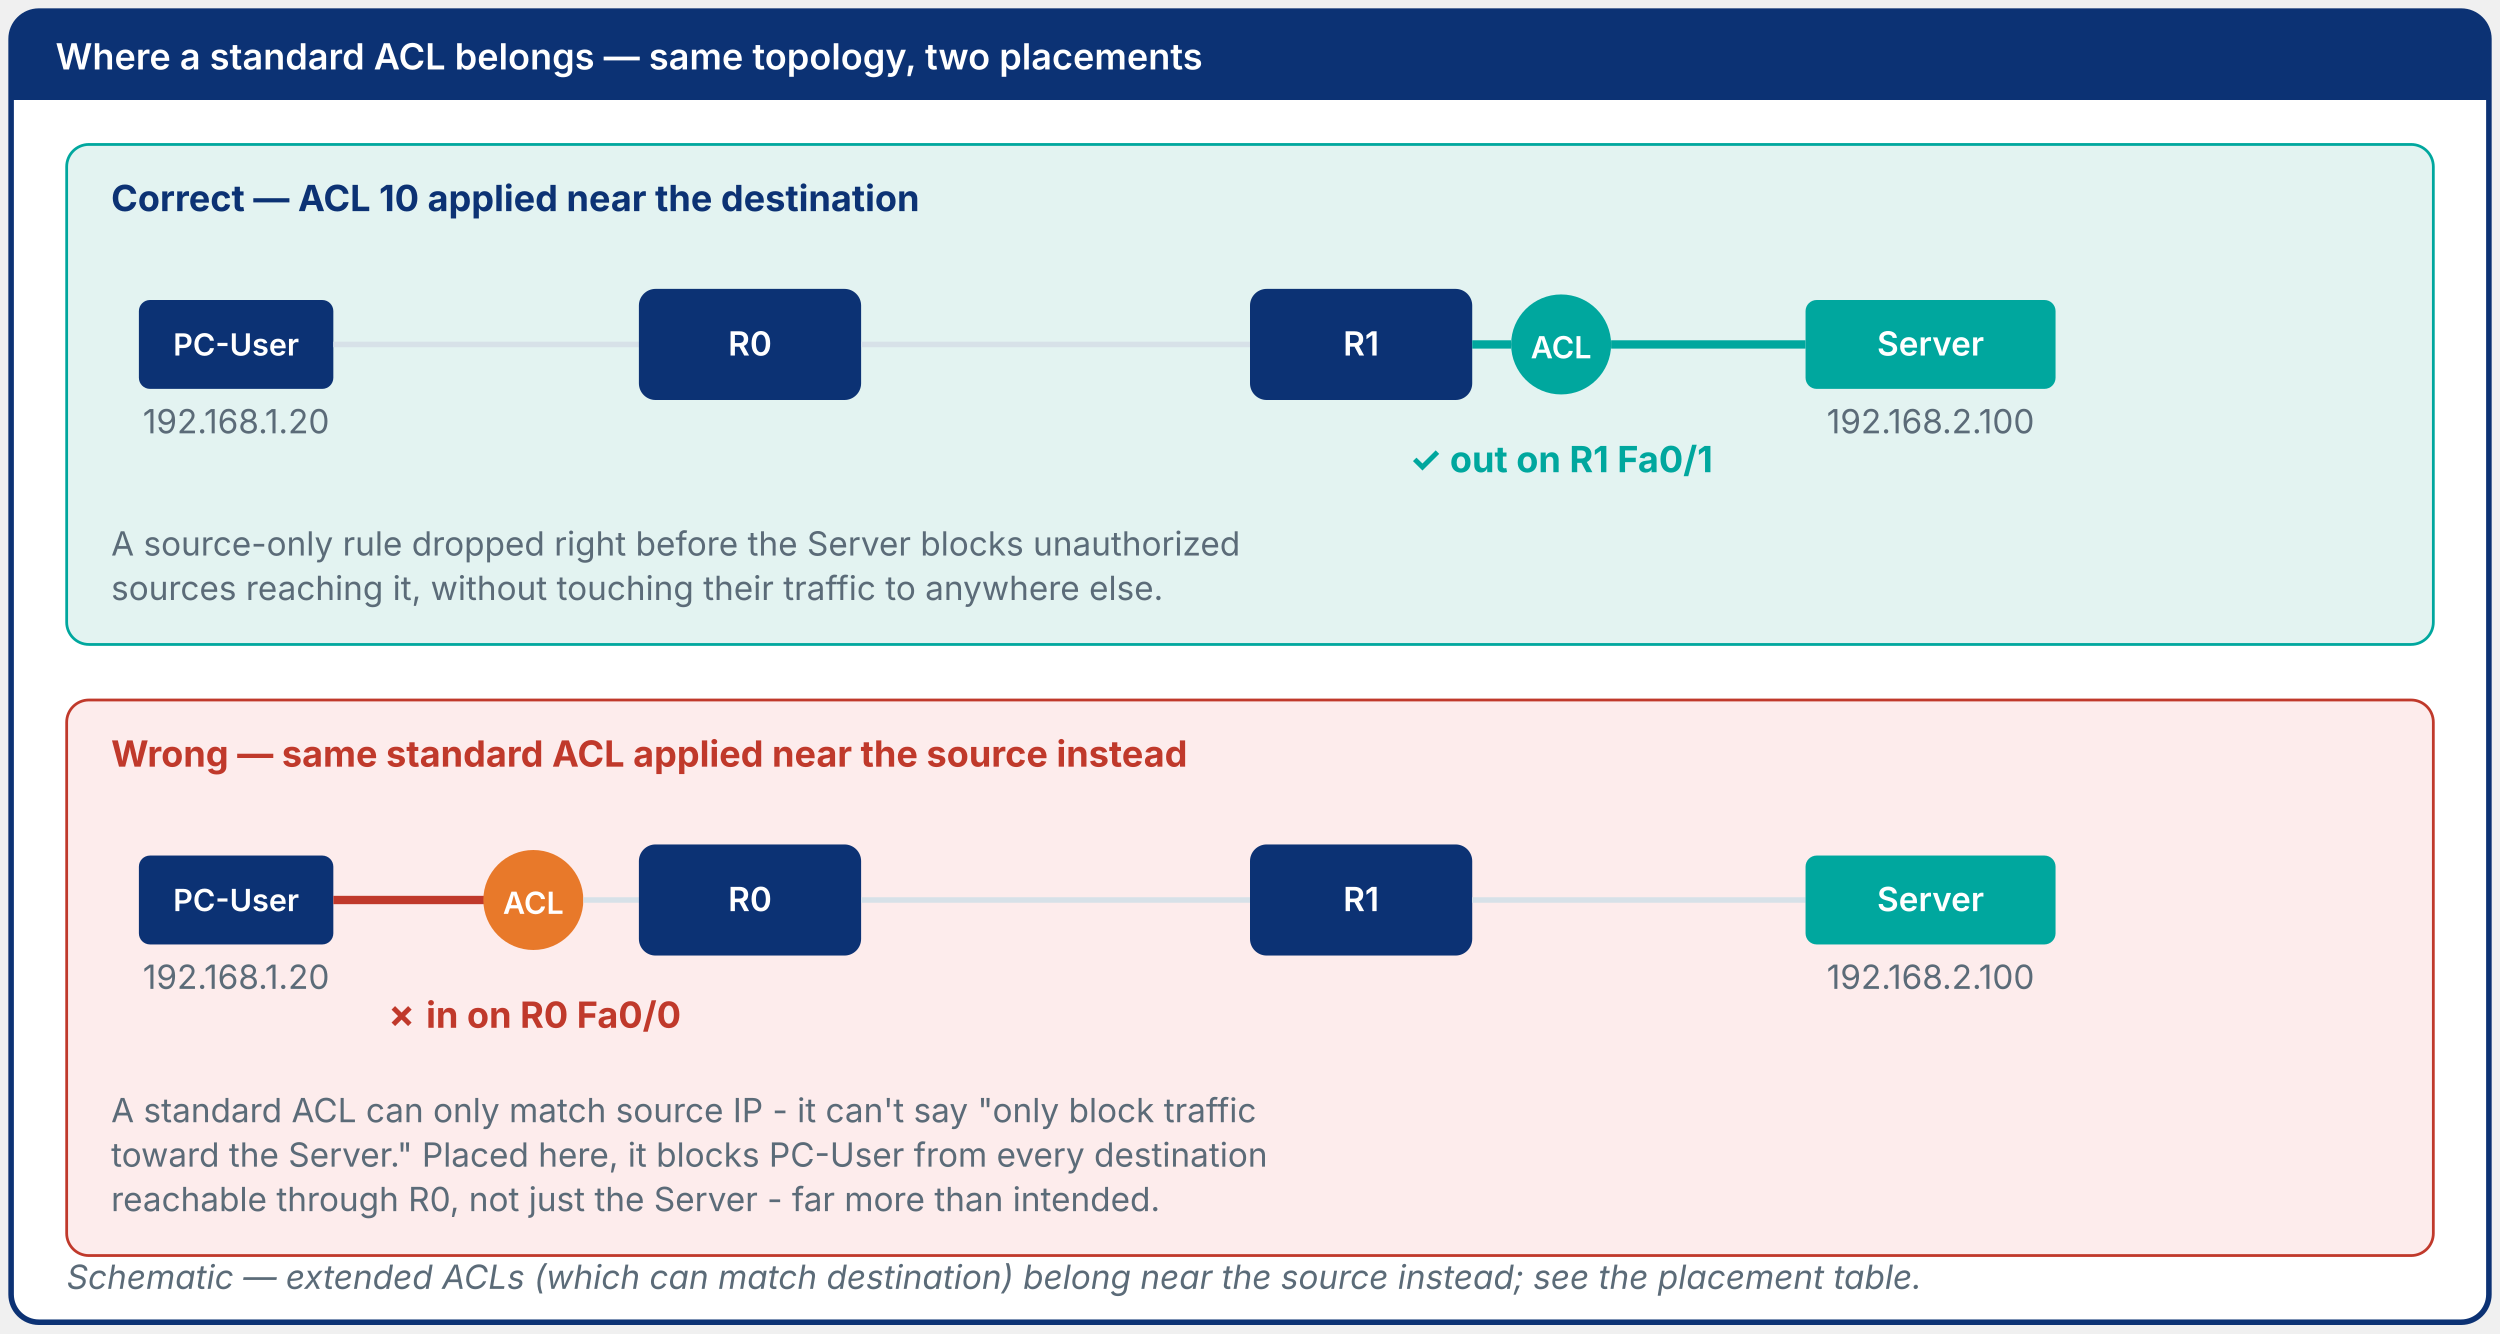
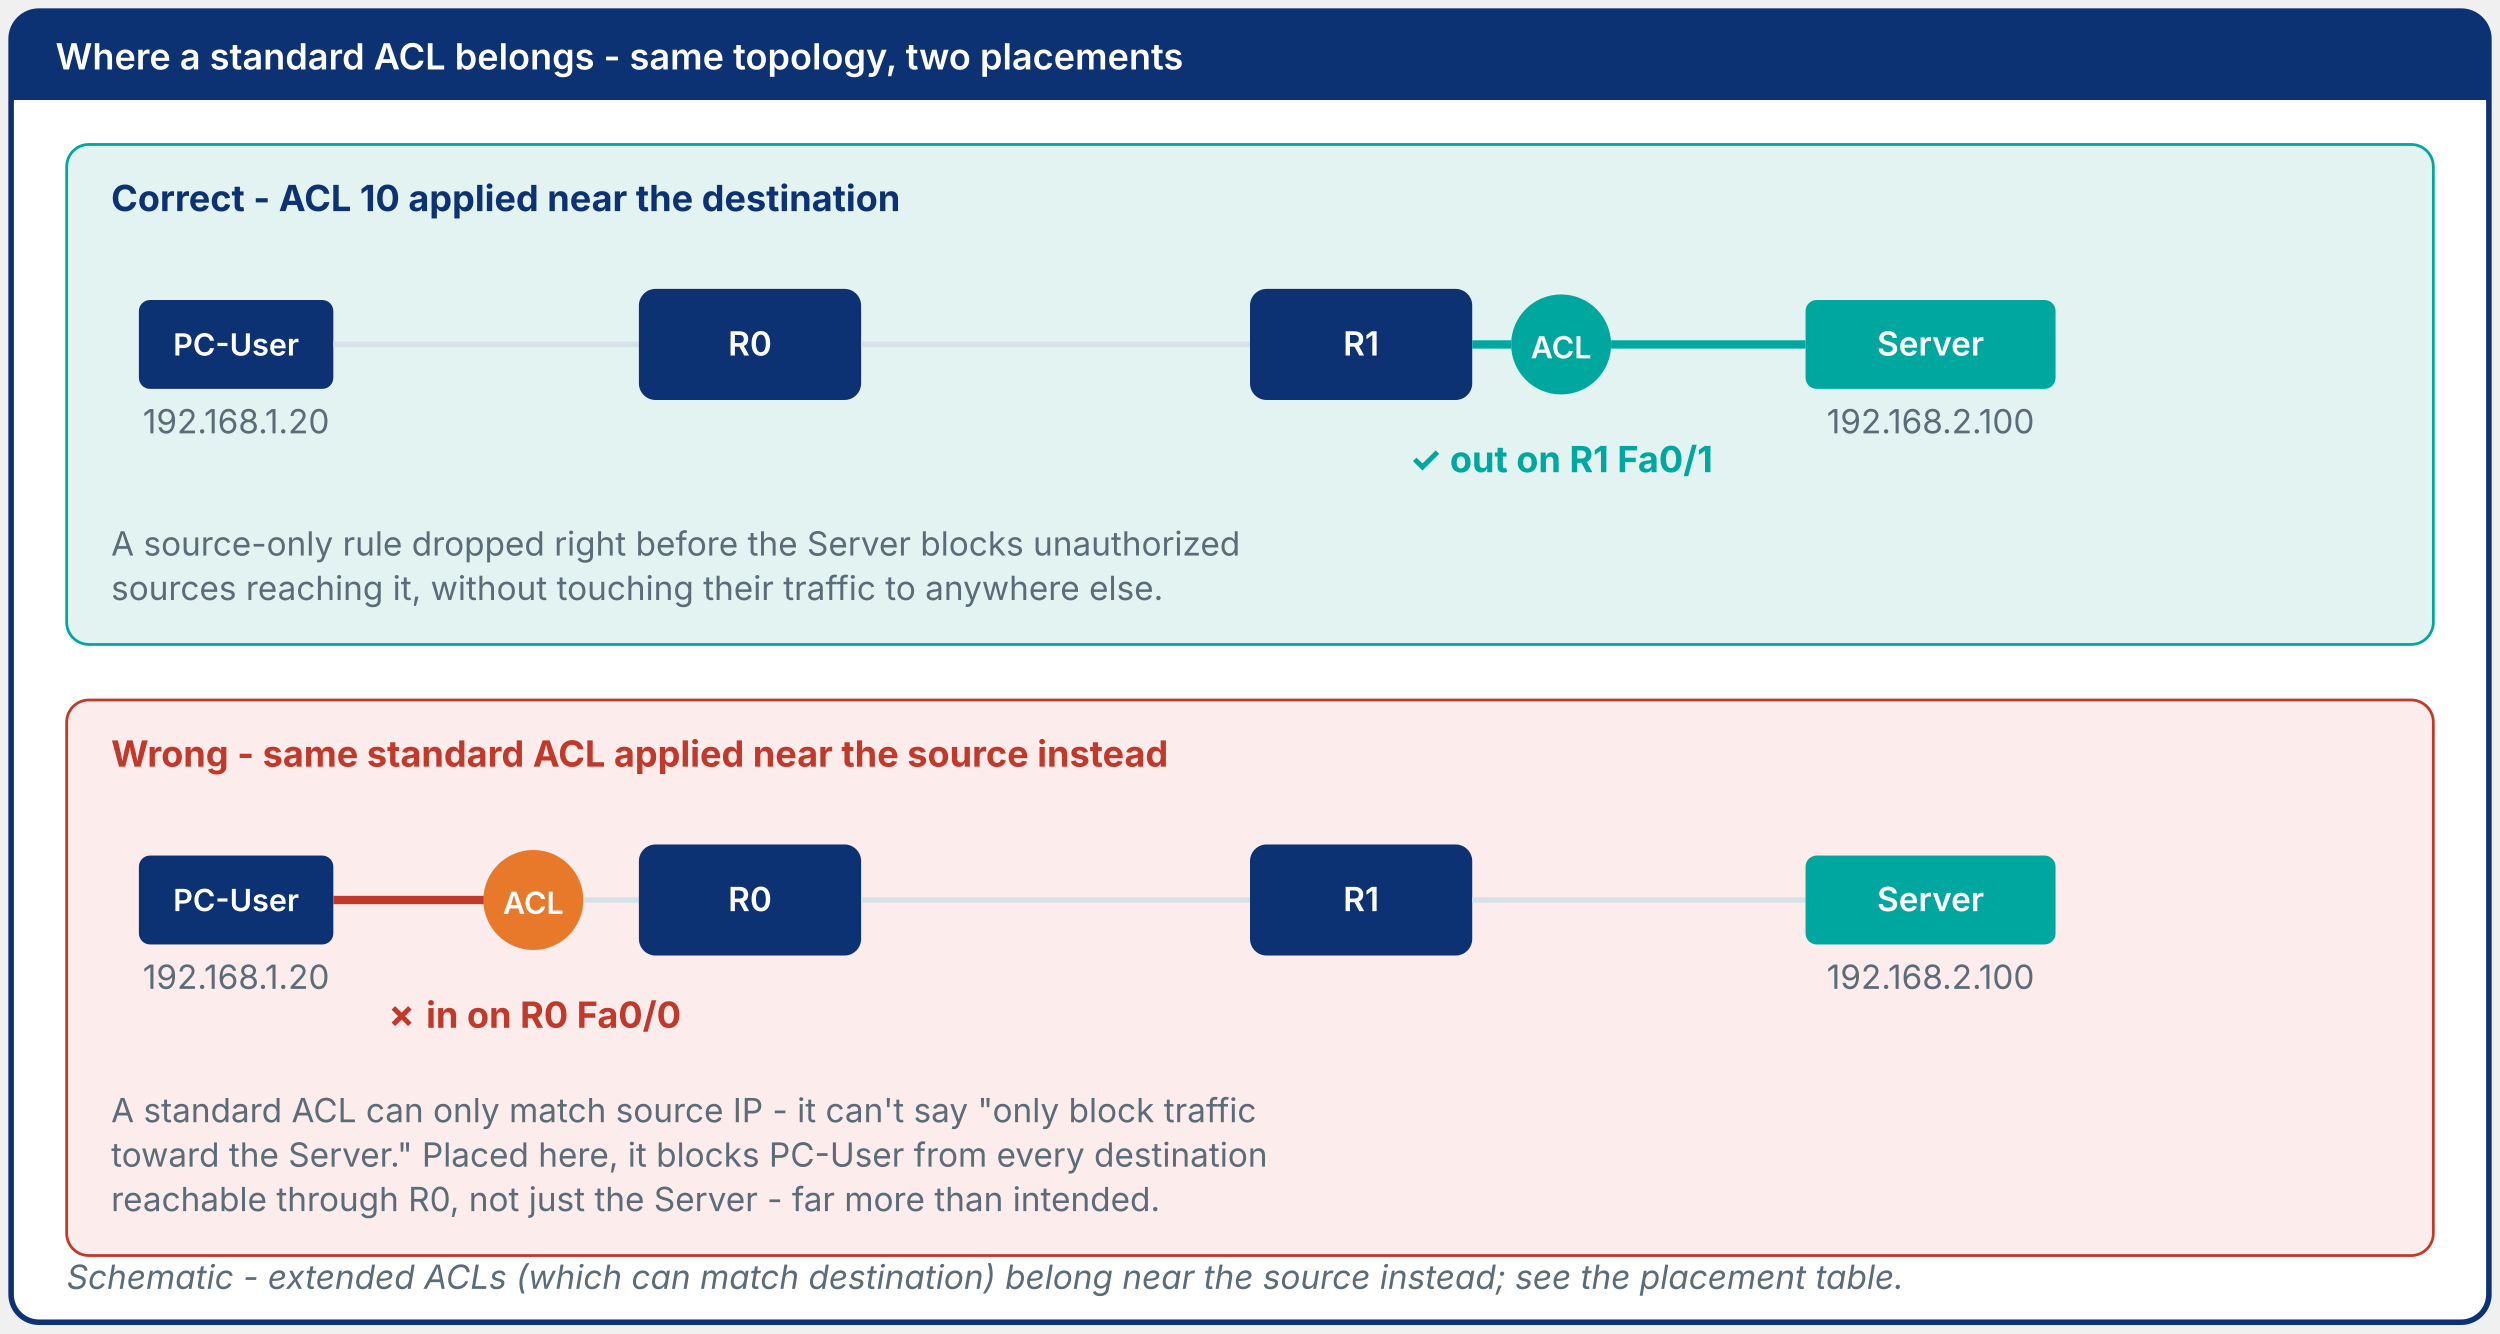
<svg xmlns="http://www.w3.org/2000/svg" viewBox="0 0 900 480" role="img" aria-labelledby="place-title">
  <style>
  .lbl { font-family: system-ui, -apple-system, sans-serif; fill: #1A1A1A; font-size: 13px; }
  .lbl-sm { font-family: system-ui, -apple-system, sans-serif; fill: #5B6B78; font-size: 12px; }
  .lbl-w { font-family: system-ui, -apple-system, sans-serif; fill: #ffffff; font-size: 12px; font-weight: 600; }
  .lbl-title { font-family: system-ui, -apple-system, sans-serif; fill: #fff; font-size: 13px; font-weight: 600; }
  .dev { fill: #0C3274; }
</style>
  <rect x="4" y="4" width="892" height="472" rx="10" fill="#ffffff" stroke="#0C3274" stroke-width="2" />
  <rect x="4" y="4" width="892" height="32" rx="10" fill="#0C3274" />
  <rect x="4" y="20" width="892" height="16" fill="#0C3274" />
-   <text x="20" y="25" class="lbl-title">Where a standard ACL belongs — same topology, two placements</text>
+   <text x="20" y="25" class="lbl-title">Where a standard ACL belongs - same topology, two placements</text>
  <rect x="24" y="52" width="852" height="180" rx="8" fill="#E3F3F1" stroke="#00A79E" />
-   <text x="40" y="76" class="lbl" style="font-weight:700;fill:#0C3274;">Correct — ACL 10 applied near the destination</text>
+   <text x="40" y="76" class="lbl" style="font-weight:700;fill:#0C3274;">Correct - ACL 10 applied near the destination</text>
  <rect x="50" y="108" width="70" height="32" rx="4" class="dev" />
  <text x="85" y="128" text-anchor="middle" class="lbl-w" style="font-size:11px;">PC-User</text>
  <text x="85" y="156" text-anchor="middle" class="lbl-sm">192.168.1.20</text>
  <line x1="120" y1="124" x2="230" y2="124" stroke="#D7E1E8" stroke-width="2" />
  <rect x="230" y="104" width="80" height="40" rx="6" class="dev" />
  <text x="270" y="128" text-anchor="middle" class="lbl-w">R0</text>
  <line x1="310" y1="124" x2="450" y2="124" stroke="#D7E1E8" stroke-width="2" />
  <rect x="450" y="104" width="80" height="40" rx="6" class="dev" />
  <text x="490" y="128" text-anchor="middle" class="lbl-w">R1</text>
  <circle cx="562" cy="124" r="18" fill="#00A79E" />
  <text x="562" y="129" text-anchor="middle" class="lbl-w" style="font-size:11px;">ACL</text>
  <line x1="530" y1="124" x2="544" y2="124" stroke="#00A79E" stroke-width="3" />
  <line x1="580" y1="124" x2="650" y2="124" stroke="#00A79E" stroke-width="3" />
  <text x="562" y="170" text-anchor="middle" class="lbl" style="font-weight:700;fill:#00A79E;">✓ out on R1 Fa0/1</text>
  <rect x="650" y="108" width="90" height="32" rx="4" fill="#00A79E" />
  <text x="695" y="128" text-anchor="middle" class="lbl-w">Server</text>
  <text x="695" y="156" text-anchor="middle" class="lbl-sm">192.168.2.100</text>
  <text x="40" y="200" class="lbl-sm">A source-only rule dropped right before the Server blocks unauthorized</text>
  <text x="40" y="216" class="lbl-sm">sources reaching it, without touching their traffic to anywhere else.</text>
  <rect x="24" y="252" width="852" height="200" rx="8" fill="#FDECEC" stroke="#C0392B" />
-   <text x="40" y="276" class="lbl" style="font-weight:700;fill:#C0392B;">Wrong — same standard ACL applied near the source instead</text>
+   <text x="40" y="276" class="lbl" style="font-weight:700;fill:#C0392B;">Wrong - same standard ACL applied near the source instead</text>
  <rect x="50" y="308" width="70" height="32" rx="4" class="dev" />
  <text x="85" y="328" text-anchor="middle" class="lbl-w" style="font-size:11px;">PC-User</text>
  <text x="85" y="356" text-anchor="middle" class="lbl-sm">192.168.1.20</text>
  <line x1="120" y1="324" x2="180" y2="324" stroke="#C0392B" stroke-width="3" />
  <circle cx="192" cy="324" r="18" fill="#E8792A" />
  <text x="192" y="329" text-anchor="middle" class="lbl-w" style="font-size:11px;">ACL</text>
  <line x1="210" y1="324" x2="230" y2="324" stroke="#D7E1E8" stroke-width="2" />
  <rect x="230" y="304" width="80" height="40" rx="6" class="dev" />
  <text x="270" y="328" text-anchor="middle" class="lbl-w">R0</text>
  <line x1="310" y1="324" x2="450" y2="324" stroke="#D7E1E8" stroke-width="2" />
  <rect x="450" y="304" width="80" height="40" rx="6" class="dev" />
  <text x="490" y="328" text-anchor="middle" class="lbl-w">R1</text>
  <line x1="530" y1="324" x2="650" y2="324" stroke="#D7E1E8" stroke-width="2" />
  <rect x="650" y="308" width="90" height="32" rx="4" fill="#00A79E" />
  <text x="695" y="328" text-anchor="middle" class="lbl-w">Server</text>
  <text x="695" y="356" text-anchor="middle" class="lbl-sm">192.168.2.100</text>
  <text x="192" y="370" text-anchor="middle" class="lbl" style="font-weight:700;fill:#C0392B;">✗ in on R0 Fa0/0</text>
  <text x="40" y="404" class="lbl-sm">A standard ACL can only match source IP - it can't say "only block traffic</text>
  <text x="40" y="420" class="lbl-sm">toward the Server." Placed here, it blocks PC-User from every destination</text>
  <text x="40" y="436" class="lbl-sm">reachable through R0, not just the Server - far more than intended.</text>
-   <text x="24" y="464" class="lbl-sm" style="font-style:italic;">Schematic — extended ACLs (which can match destination) belong near the source instead; see the placement table.</text>
+   <text x="24" y="464" class="lbl-sm" style="font-style:italic;">Schematic - extended ACLs (which can match destination) belong near the source instead; see the placement table.</text>
</svg>
